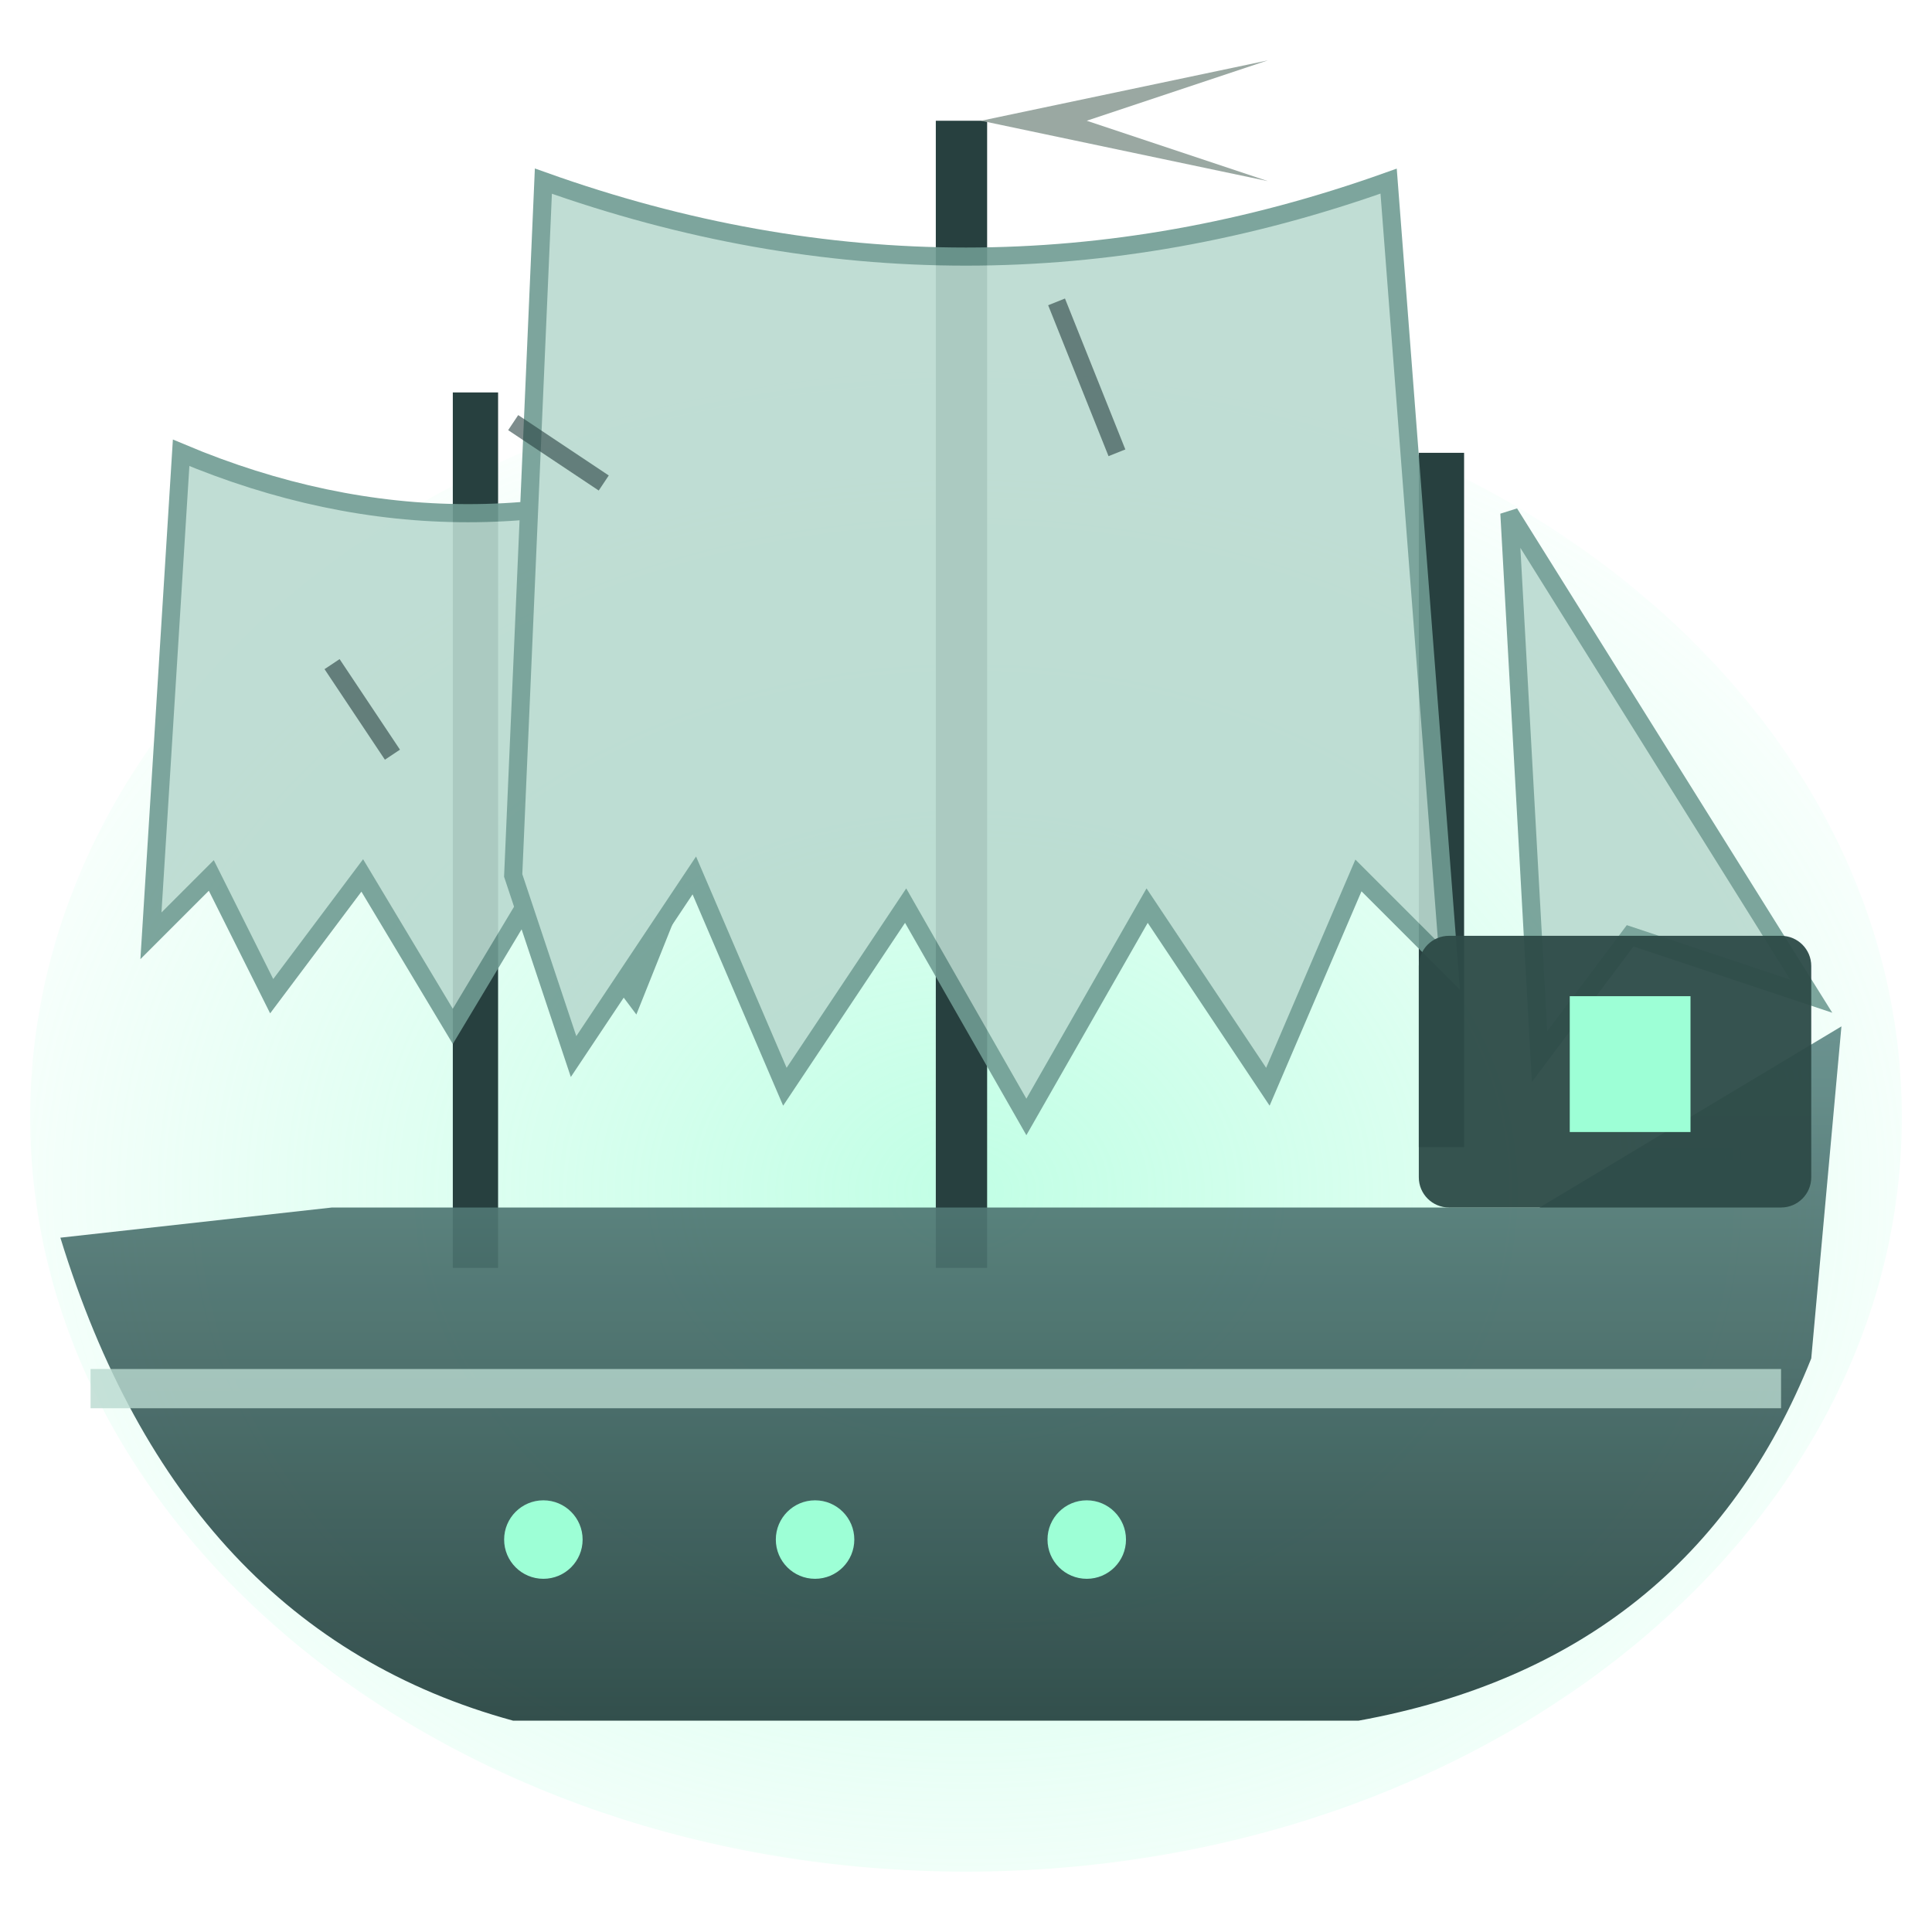
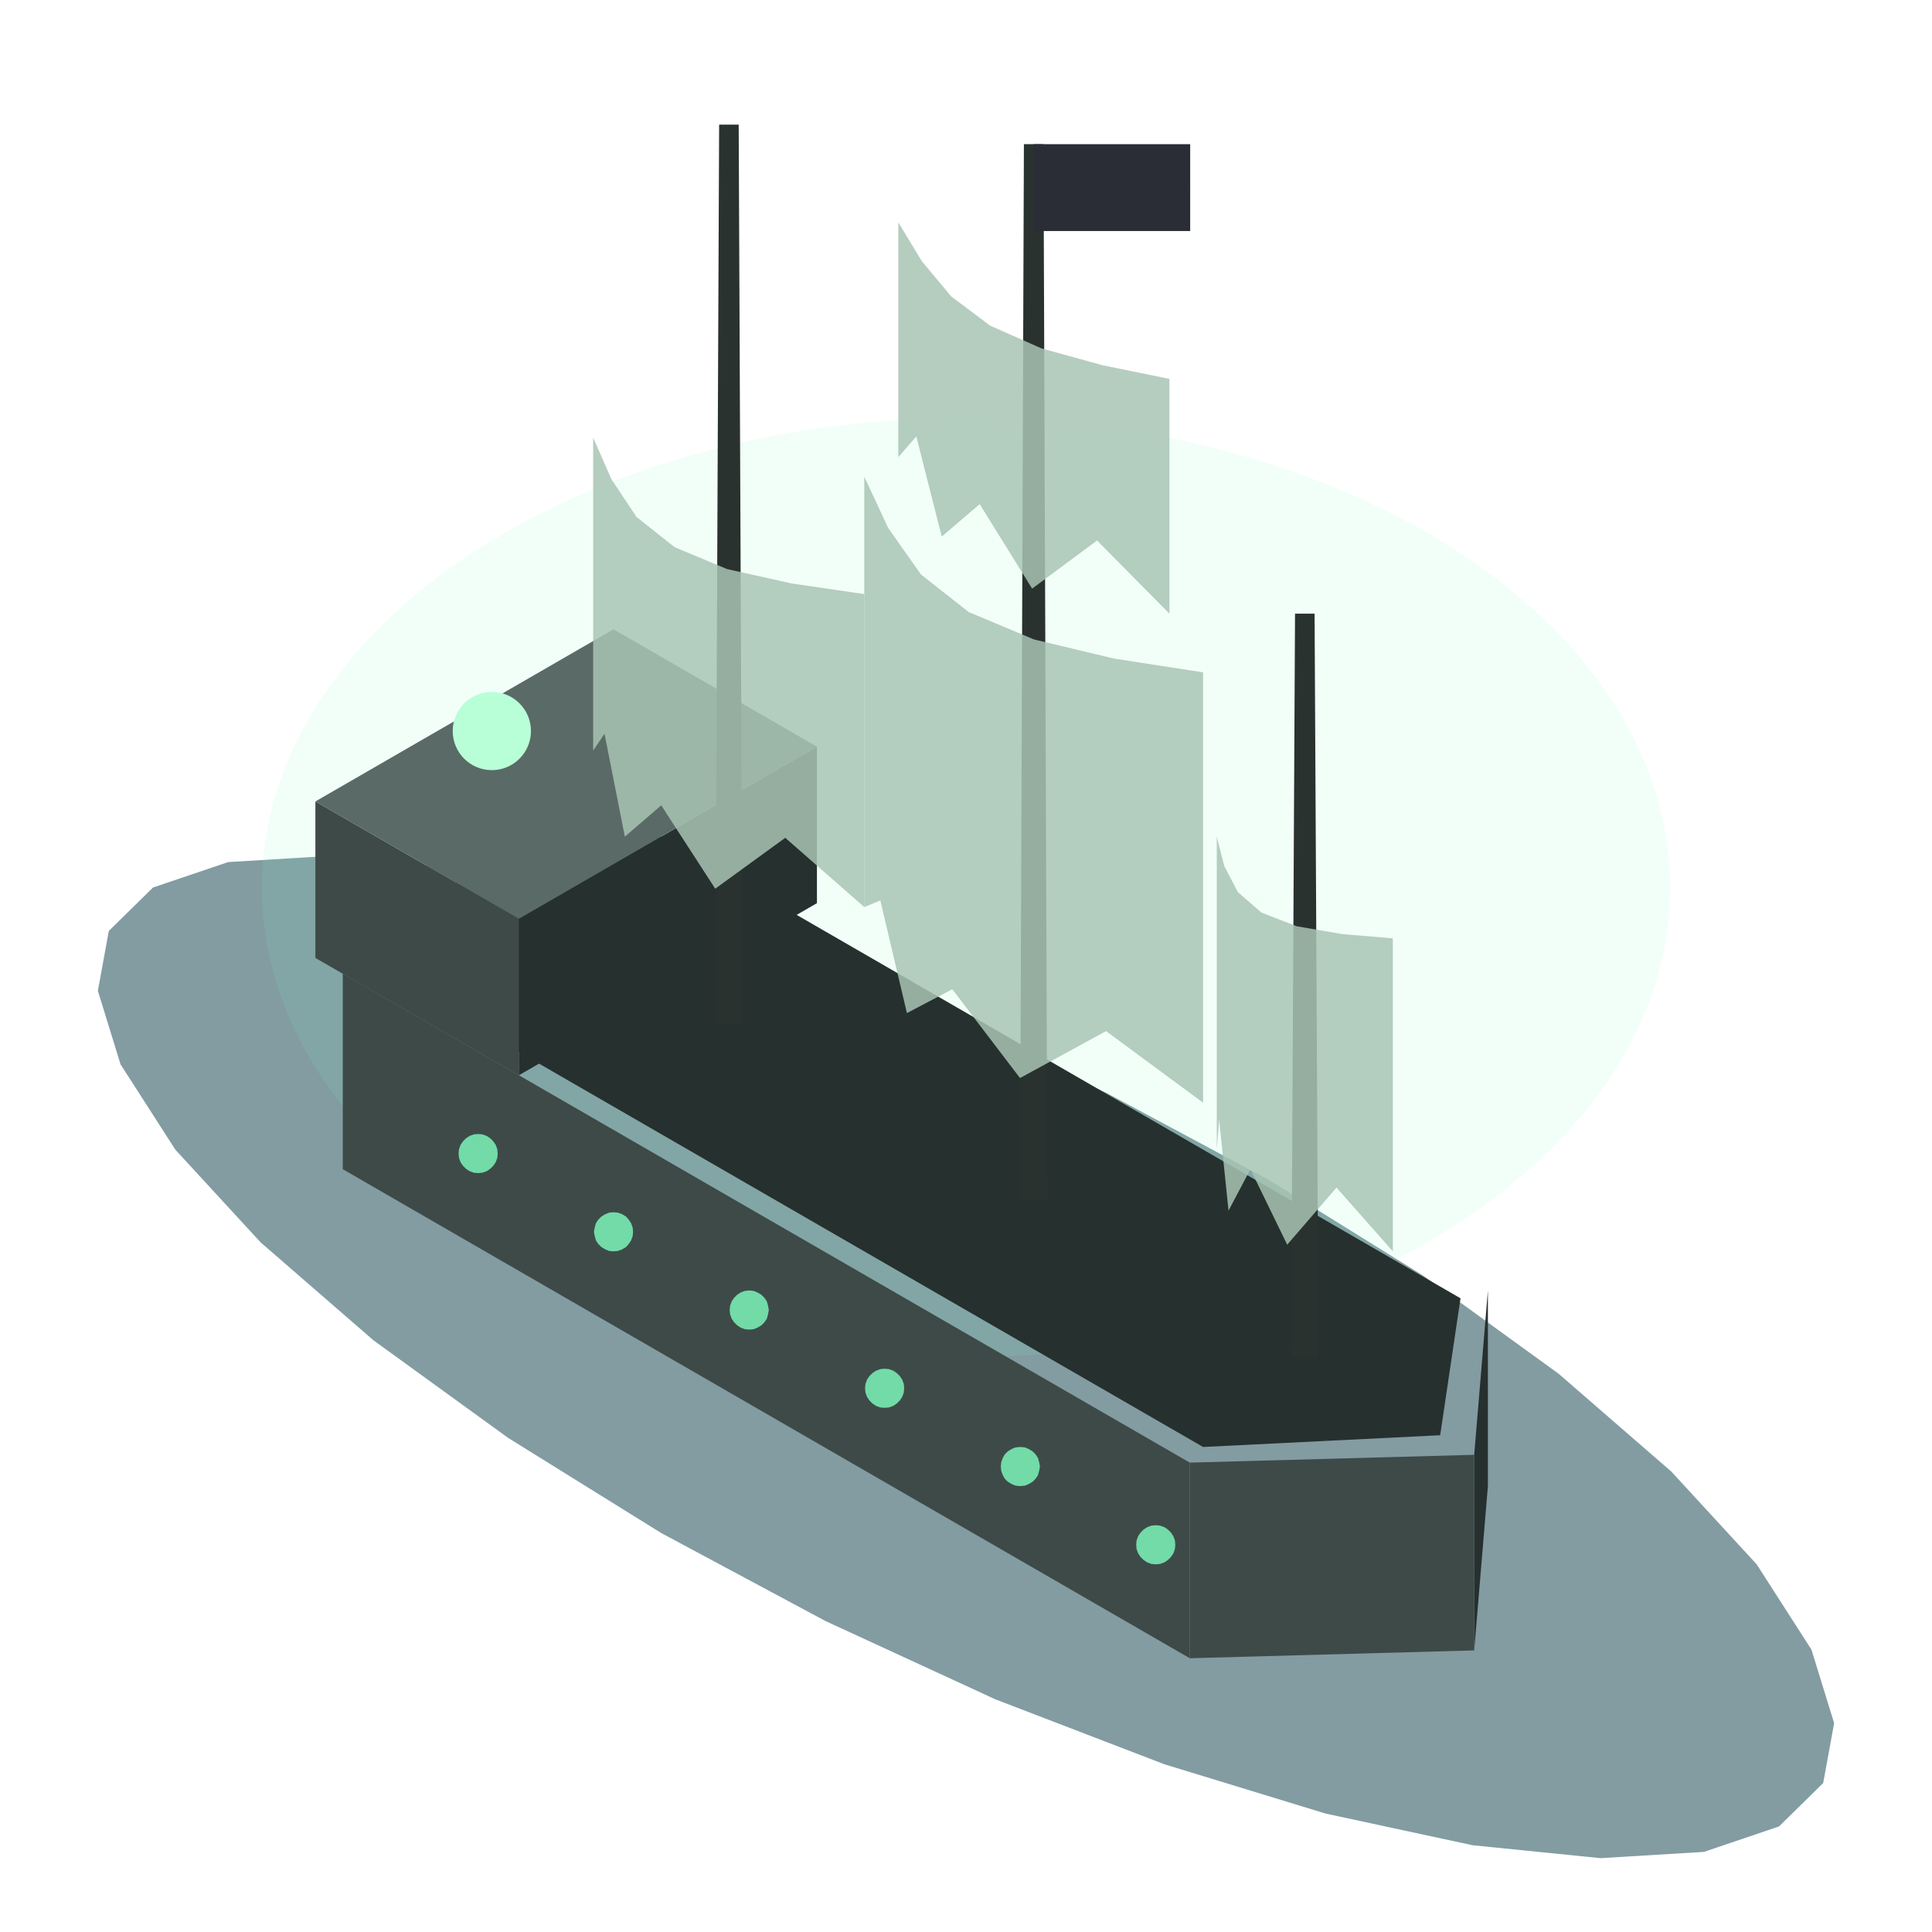
- <svg xmlns="http://www.w3.org/2000/svg" viewBox="0 0 128 128">
-   <defs>
-     <radialGradient id="gl" cx="50%" cy="55%" r="60%">
-       <stop offset="0" stop-color="#8fffd0" stop-opacity=".55" />
-       <stop offset="1" stop-color="#8fffd0" stop-opacity="0" />
-     </radialGradient>
-     <linearGradient id="h" x1="0" y1="0" x2="0" y2="1">
-       <stop offset="0" stop-color="#5f8a86" />
-       <stop offset="1" stop-color="#23403e" />
-     </linearGradient>
-   </defs>
-   <ellipse cx="64" cy="74" rx="62" ry="50" fill="url(#gl)" />
-   <g fill="#27403f">
-     <rect x="30" y="26" width="3" height="58" />
-     <rect x="62" y="8" width="3.4" height="76" />
-     <rect x="94" y="30" width="3" height="46" />
-   </g>
-   <g fill="#b9d9cf" stroke="#6f9b92" stroke-width="1.2" opacity=".9">
-     <path d="M12 30 Q31 38 50 30 L52 60 L46 56 L42 66 L36 58 L30 68 L24 58 L18 66 L14 58 L10 62Z" />
-     <path d="M36 12 Q64 22 92 12 L96 64 L90 58 L84 72 L76 60 L68 74 L60 60 L52 72 L46 58 L38 70 L34 58Z" />
-     <path d="M100 34 L120 66 L108 62 L102 70Z" />
-   </g>
-   <path d="M34 28 L40 32 M70 20 L74 30 M22 44 L26 50" stroke="#27403f" stroke-width="1.2" opacity=".6" />
-   <path d="M65 8 L84 4 L72 8 L84 12Z" fill="#9aa8a2" />
-   <path d="M4 82 L22 80 L102 80 L122 68 L120 90 Q112 110 90 114 L34 114 Q12 108 4 82Z" fill="url(#h)" opacity=".92" />
-   <rect x="94" y="62" width="26" height="18" rx="2" fill="#2d4a47" opacity=".95" />
-   <rect x="104" y="66" width="8" height="9" fill="#9dffd6" />
-   <path d="M6 92 L118 92" stroke="#b9d9cf" stroke-width="2.6" opacity=".8" />
-   <g fill="#9dffd6">
-     <circle cx="36" cy="102" r="2.6" />
-     <circle cx="54" cy="102" r="2.6" />
-     <circle cx="72" cy="102" r="2.6" />
+ <svg xmlns="http://www.w3.org/2000/svg" viewBox="0 0 80 80">
+   <g transform="translate(40 56.19) scale(1.62)">
+     <path d="M20.78 12L18.86 12.65L16.22 12.81L12.95 12.48L9.19 11.67L5.07 10.41L0.75 8.75L-3.59 6.75L-7.79 4.5L-11.7 2.07L-15.15 -0.43L-18.03 -2.93L-20.21 -5.3L-21.61 -7.48L-22.19 -9.36L-21.91 -10.89L-20.78 -12L-18.86 -12.65L-16.22 -12.81L-12.95 -12.48L-9.19 -11.67L-5.07 -10.41L-0.75 -8.75L3.59 -6.75L7.79 -4.5L11.7 -2.07L15.15 0.43L18.03 2.93L20.21 5.3L21.61 7.48L22.19 9.36L21.91 10.89Z" fill="#2e5a64" opacity="0.6" />
+     <ellipse cx="0" cy="-12" rx="18" ry="12" fill="#7fffc0" opacity=".1">
+       <animate attributeName="opacity" values=".04;.14;.04" dur="3s" repeatCount="indefinite" />
+     </ellipse>
+     <g>
+       <animate attributeName="opacity" values="1;.55;1;.8;1" dur="5s" repeatCount="indefinite" />
+       <animateTransform attributeName="transform" type="translate" values="0 0;0 -1.6;0 0" dur="4s" repeatCount="indefinite" />
+       <path d="M5.72 7.7L-15.93 -4.8L-15.93 -9.8L5.72 2.7Z" fill="#3e4a48" />
+       <path d="M13.34 3.3L12.99 7.5L12.99 2.5L13.34 -1.7Z" fill="#26302e" />
+       <path d="M12.99 7.5L5.72 7.7L5.72 2.7L12.99 2.5Z" fill="#3e4a48" />
+       <path d="M-8.31 -13.6L12.64 -1.5L12.12 2L6.06 2.3L-14.9 -9.8L-12.82 -12.4Z" fill="#26302e" />
+       <path d="M-3.81 -11.6L-11.43 -7.2L-11.43 -11.2L-3.81 -15.6Z" fill="#26302e" />
+       <path d="M-16.63 -10.2L-11.43 -7.2L-11.43 -11.2L-16.63 -14.2Z" fill="#3e4a48" />
+       <path d="M-9.01 -18.6L-3.81 -15.6L-11.43 -11.2L-16.63 -14.2Z" fill="#5a6a66" />
+       <path d="M-11.97 -5.2L-11.98 -5.09L-12.02 -4.98L-12.08 -4.89L-12.16 -4.81L-12.25 -4.75L-12.36 -4.71L-12.47 -4.7L-12.58 -4.71L-12.69 -4.75L-12.78 -4.81L-12.86 -4.89L-12.92 -4.98L-12.96 -5.09L-12.97 -5.2L-12.96 -5.31L-12.92 -5.42L-12.86 -5.51L-12.78 -5.59L-12.69 -5.65L-12.58 -5.69L-12.47 -5.7L-12.36 -5.69L-12.25 -5.65L-12.16 -5.59L-12.08 -5.51L-12.02 -5.42L-11.98 -5.31Z" fill="#7fffc0" opacity="0.8" />
+       <path d="M-8.51 -3.2L-8.52 -3.09L-8.56 -2.98L-8.62 -2.89L-8.69 -2.81L-8.79 -2.75L-8.9 -2.71L-9.01 -2.7L-9.12 -2.71L-9.22 -2.75L-9.32 -2.81L-9.4 -2.89L-9.46 -2.98L-9.49 -3.09L-9.51 -3.2L-9.49 -3.31L-9.46 -3.42L-9.4 -3.51L-9.32 -3.59L-9.22 -3.65L-9.12 -3.69L-9.01 -3.7L-8.9 -3.69L-8.79 -3.65L-8.69 -3.59L-8.62 -3.51L-8.56 -3.42L-8.52 -3.31Z" fill="#7fffc0" opacity="0.8" />
+       <path d="M-5.04 -1.2L-5.06 -1.09L-5.09 -0.98L-5.15 -0.89L-5.23 -0.81L-5.33 -0.75L-5.43 -0.71L-5.54 -0.7L-5.65 -0.71L-5.76 -0.75L-5.85 -0.81L-5.93 -0.89L-5.99 -0.98L-6.03 -1.09L-6.04 -1.2L-6.03 -1.31L-5.99 -1.42L-5.93 -1.51L-5.85 -1.59L-5.76 -1.65L-5.65 -1.69L-5.54 -1.7L-5.43 -1.69L-5.33 -1.65L-5.23 -1.59L-5.15 -1.51L-5.09 -1.42L-5.06 -1.31Z" fill="#7fffc0" opacity="0.8" />
+       <path d="M-1.58 0.8L-1.59 0.91L-1.63 1.02L-1.69 1.11L-1.77 1.19L-1.86 1.25L-1.97 1.29L-2.08 1.3L-2.19 1.29L-2.3 1.25L-2.39 1.19L-2.47 1.11L-2.53 1.02L-2.57 0.91L-2.58 0.8L-2.57 0.69L-2.53 0.58L-2.47 0.49L-2.39 0.41L-2.3 0.35L-2.19 0.31L-2.08 0.3L-1.97 0.31L-1.86 0.35L-1.77 0.41L-1.69 0.49L-1.63 0.58L-1.59 0.69Z" fill="#7fffc0" opacity="0.8" />
+       <path d="M1.89 2.8L1.87 2.91L1.84 3.02L1.78 3.11L1.7 3.19L1.6 3.25L1.5 3.29L1.39 3.3L1.27 3.29L1.17 3.25L1.07 3.19L0.99 3.11L0.94 3.02L0.9 2.91L0.89 2.8L0.9 2.69L0.94 2.58L0.99 2.49L1.07 2.41L1.17 2.35L1.27 2.31L1.39 2.3L1.5 2.31L1.6 2.35L1.7 2.41L1.78 2.49L1.84 2.58L1.87 2.69Z" fill="#7fffc0" opacity="0.8" />
+       <path d="M5.35 4.8L5.34 4.91L5.3 5.02L5.24 5.11L5.16 5.19L5.07 5.25L4.96 5.29L4.85 5.3L4.74 5.29L4.63 5.25L4.54 5.19L4.46 5.11L4.4 5.02L4.36 4.91L4.35 4.8L4.36 4.69L4.4 4.58L4.46 4.49L4.54 4.41L4.63 4.35L4.74 4.31L4.85 4.3L4.96 4.31L5.07 4.35L5.16 4.41L5.24 4.49L5.3 4.58L5.34 4.69Z" fill="#7fffc0" opacity="0.8" />
+       <path d="M-6.41 -8.5L-5.71 -8.5L-5.81 -31.5L-6.31 -31.5Z" fill="#2a3230" />
+       <path d="M1.38 -4L2.08 -4L1.98 -31L1.48 -31Z" fill="#2a3230" />
+       <path d="M8.31 0L9.01 0L8.91 -19L8.41 -19Z" fill="#2a3230" />
+       <path d="M-9.53 -15.5L-9.24 -15.93L-8.72 -13.3L-7.79 -14.1L-6.41 -11.97L-4.62 -13.27L-2.6 -11.5L-2.6 -19.5L-4.45 -19.77L-6.11 -20.14L-7.45 -20.7L-8.42 -21.47L-9.06 -22.43L-9.53 -23.5Z" fill="#a8c4b4" opacity="0.85" />
+       <path d="M-2.6 -11.5L-2.19 -11.67L-1.51 -8.79L-0.35 -9.4L1.38 -7.13L3.58 -8.33L6.06 -6.5L6.06 -17.5L3.79 -17.85L1.74 -18.34L0.07 -19.04L-1.15 -20L-1.99 -21.19L-2.6 -22.5Z" fill="#a8c4b4" opacity="0.85" />
+       <path d="M-1.73 -23L-1.27 -23.53L-0.62 -20.97L0.35 -21.8L1.69 -19.64L3.35 -20.87L5.2 -19L5.2 -25L3.49 -25.35L1.93 -25.78L0.62 -26.36L-0.38 -27.11L-1.13 -28.01L-1.73 -29Z" fill="#a8c4b4" opacity="0.85" />
+       <path d="M6.41 -5.3L6.47 -6.07L6.71 -3.74L7.27 -4.8L8.21 -2.87L9.47 -4.33L10.91 -2.7L10.91 -10.7L9.61 -10.81L8.45 -11.01L7.55 -11.36L6.95 -11.88L6.6 -12.55L6.41 -13.3Z" fill="#a8c4b4" opacity="0.85" />
+       <circle cx="-12.12" cy="-16.00" r="1" fill="#b8ffd8">
+         <animate attributeName="opacity" values="1;.3;1" dur="1.4s" repeatCount="indefinite" />
+       </circle>
+       <g>
+         <animateTransform attributeName="transform" type="skewY" values="0;-6;0;6;0" dur="1.1s" repeatCount="indefinite" />
+         <rect x="1.73" y="-31.00" width="4" height="1.12" fill="#2a2d36" />
+         <rect x="1.73" y="-29.90" width="4" height="1.12" fill="#2a2d36" />
+       </g>
+     </g>
+     <circle cx="-15.59" cy="-5.00" r="4.00" fill="#c8f0e0" opacity="0">
+       <animate attributeName="opacity" values="0;0.45;0" dur="6s" begin="0.0s" repeatCount="indefinite" />
+       <animateTransform attributeName="transform" type="translate" values="0 0;1.2 -4.0" dur="6s" begin="0.0s" repeatCount="indefinite" />
+     </circle>
+     <circle cx="-7.79" cy="-0.50" r="4.00" fill="#c8f0e0" opacity="0">
+       <animate attributeName="opacity" values="0;0.45;0" dur="6s" begin="1.4s" repeatCount="indefinite" />
+       <animateTransform attributeName="transform" type="translate" values="0 0;1.2 -4.0" dur="6s" begin="1.4s" repeatCount="indefinite" />
+     </circle>
+     <circle cx="0.00" cy="4.00" r="4.00" fill="#c8f0e0" opacity="0">
+       <animate attributeName="opacity" values="0;0.45;0" dur="6s" begin="2.8s" repeatCount="indefinite" />
+       <animateTransform attributeName="transform" type="translate" values="0 0;1.2 -4.0" dur="6s" begin="2.8s" repeatCount="indefinite" />
+     </circle>
+     <circle cx="7.79" cy="8.50" r="4.00" fill="#c8f0e0" opacity="0">
+       <animate attributeName="opacity" values="0;0.45;0" dur="6s" begin="4.2s" repeatCount="indefinite" />
+       <animateTransform attributeName="transform" type="translate" values="0 0;1.2 -4.0" dur="6s" begin="4.2s" repeatCount="indefinite" />
+     </circle>
  </g>
</svg>
